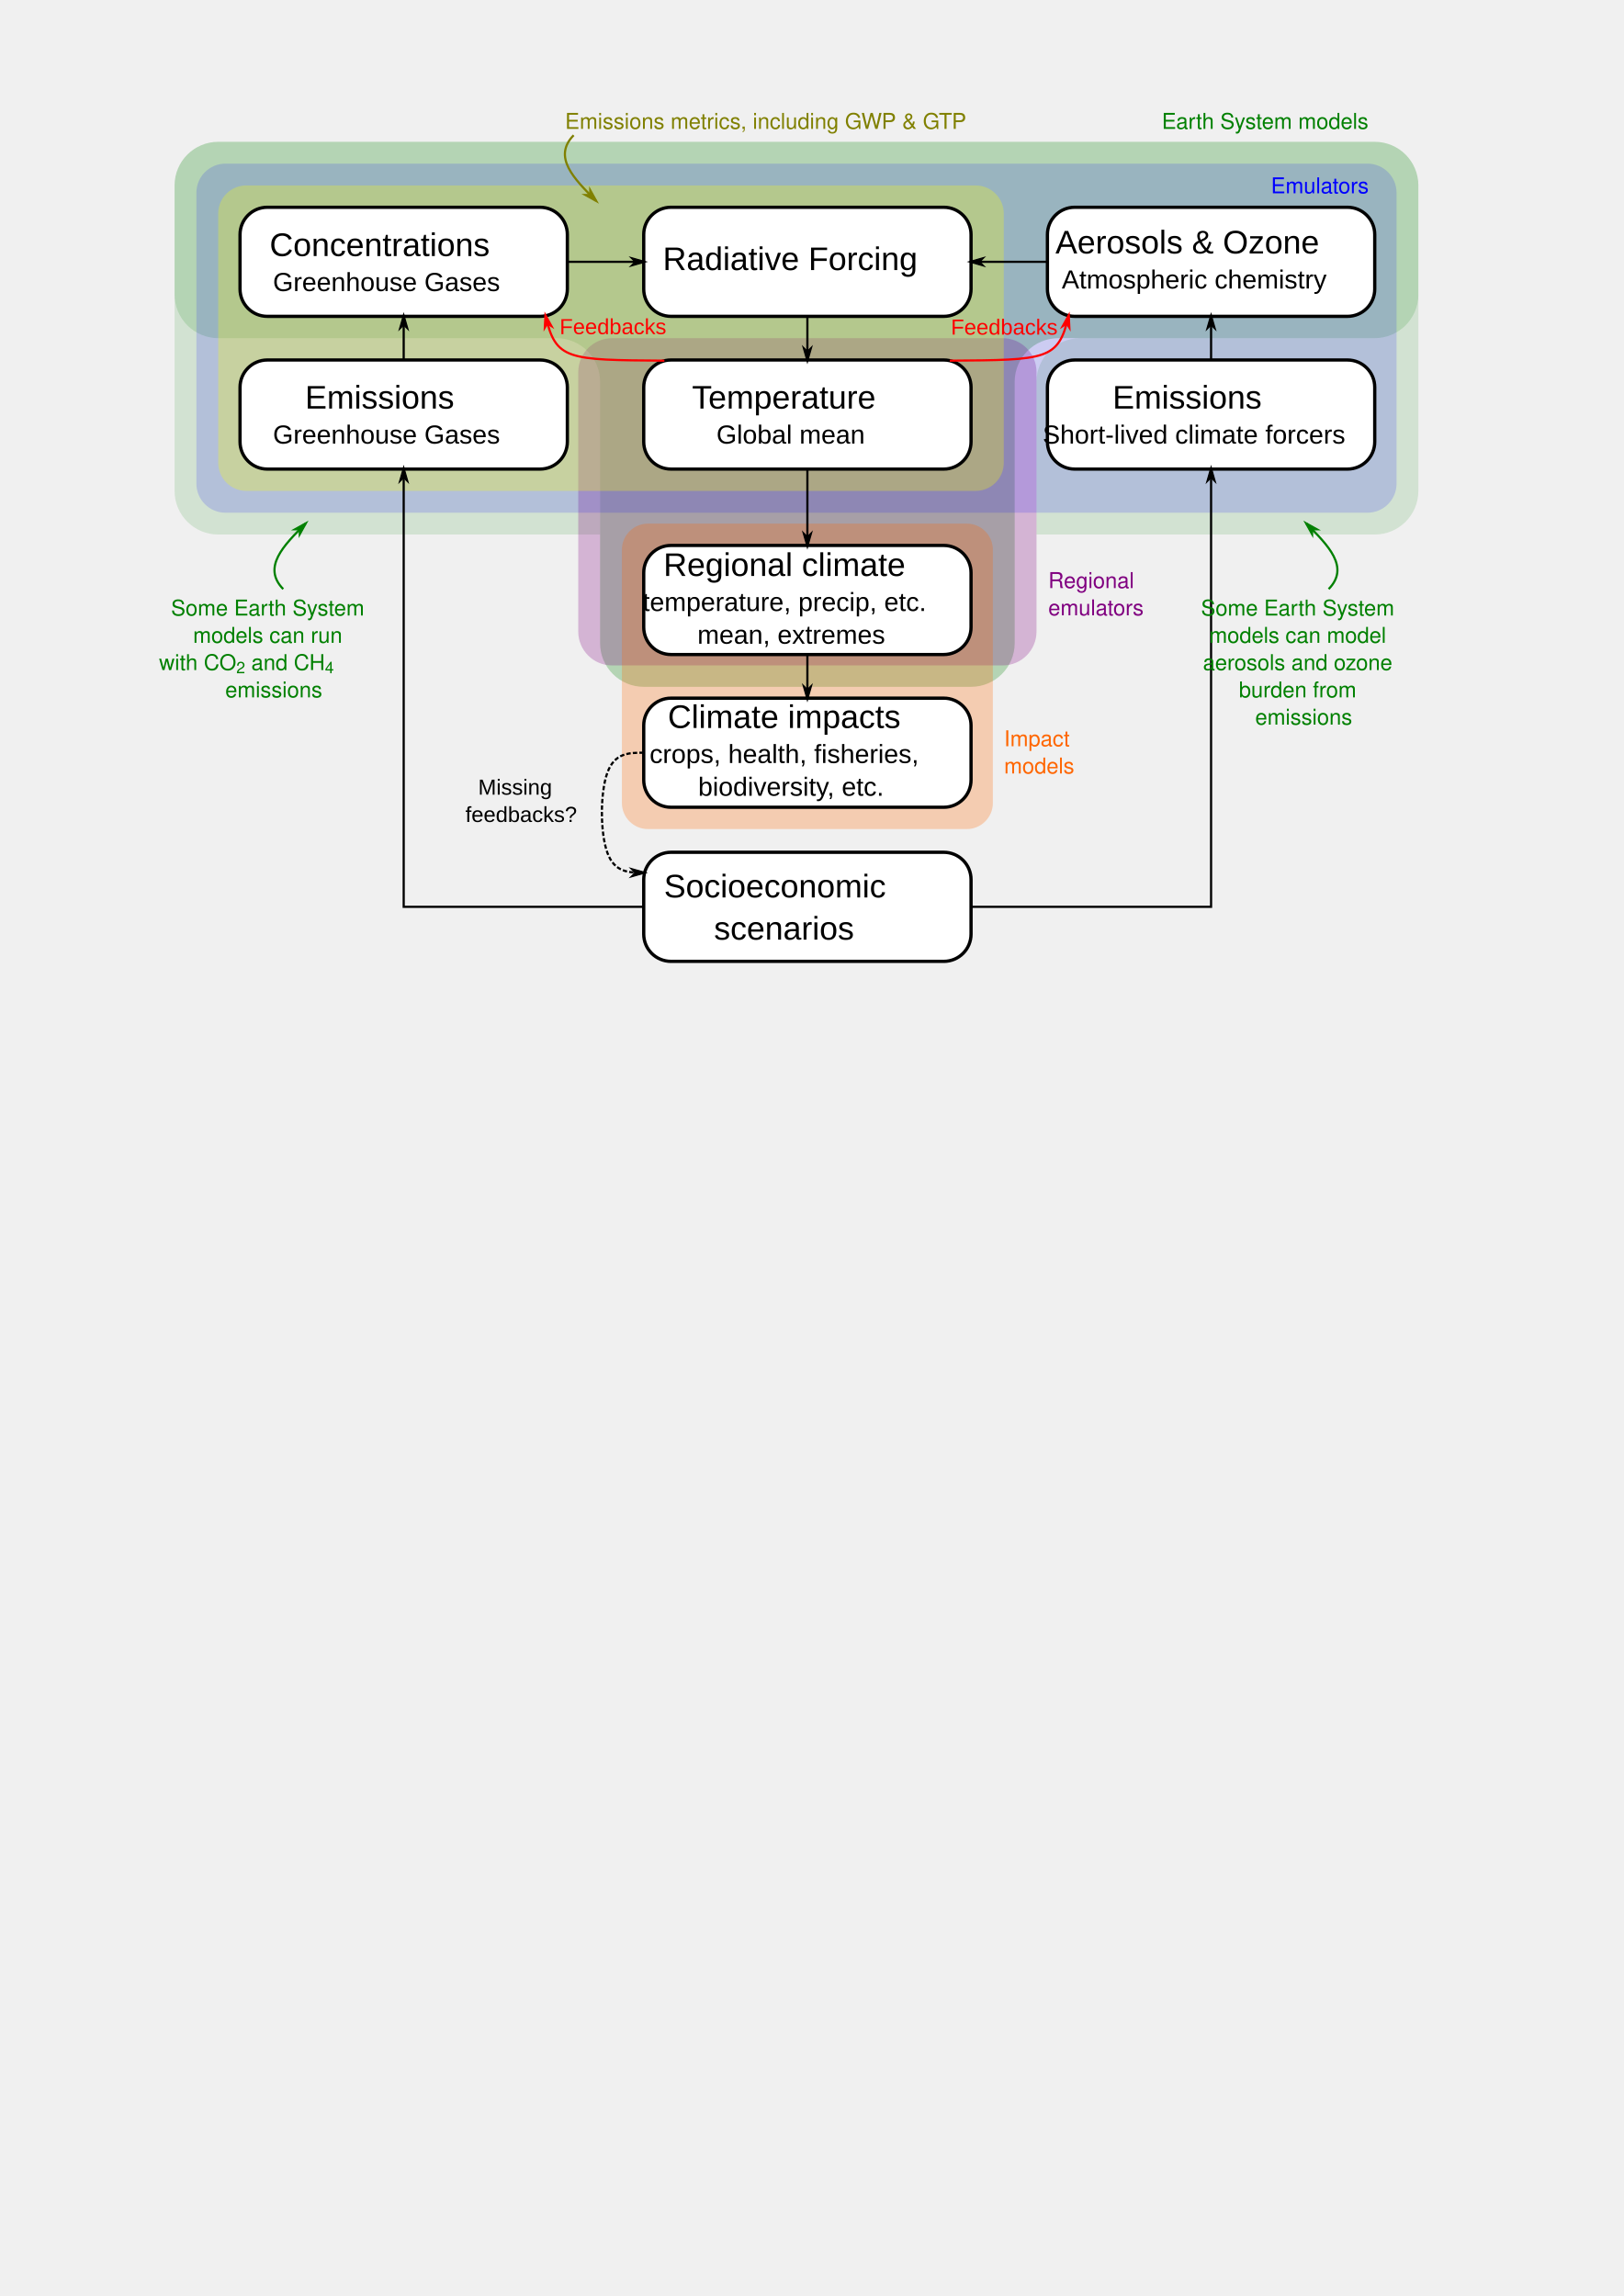
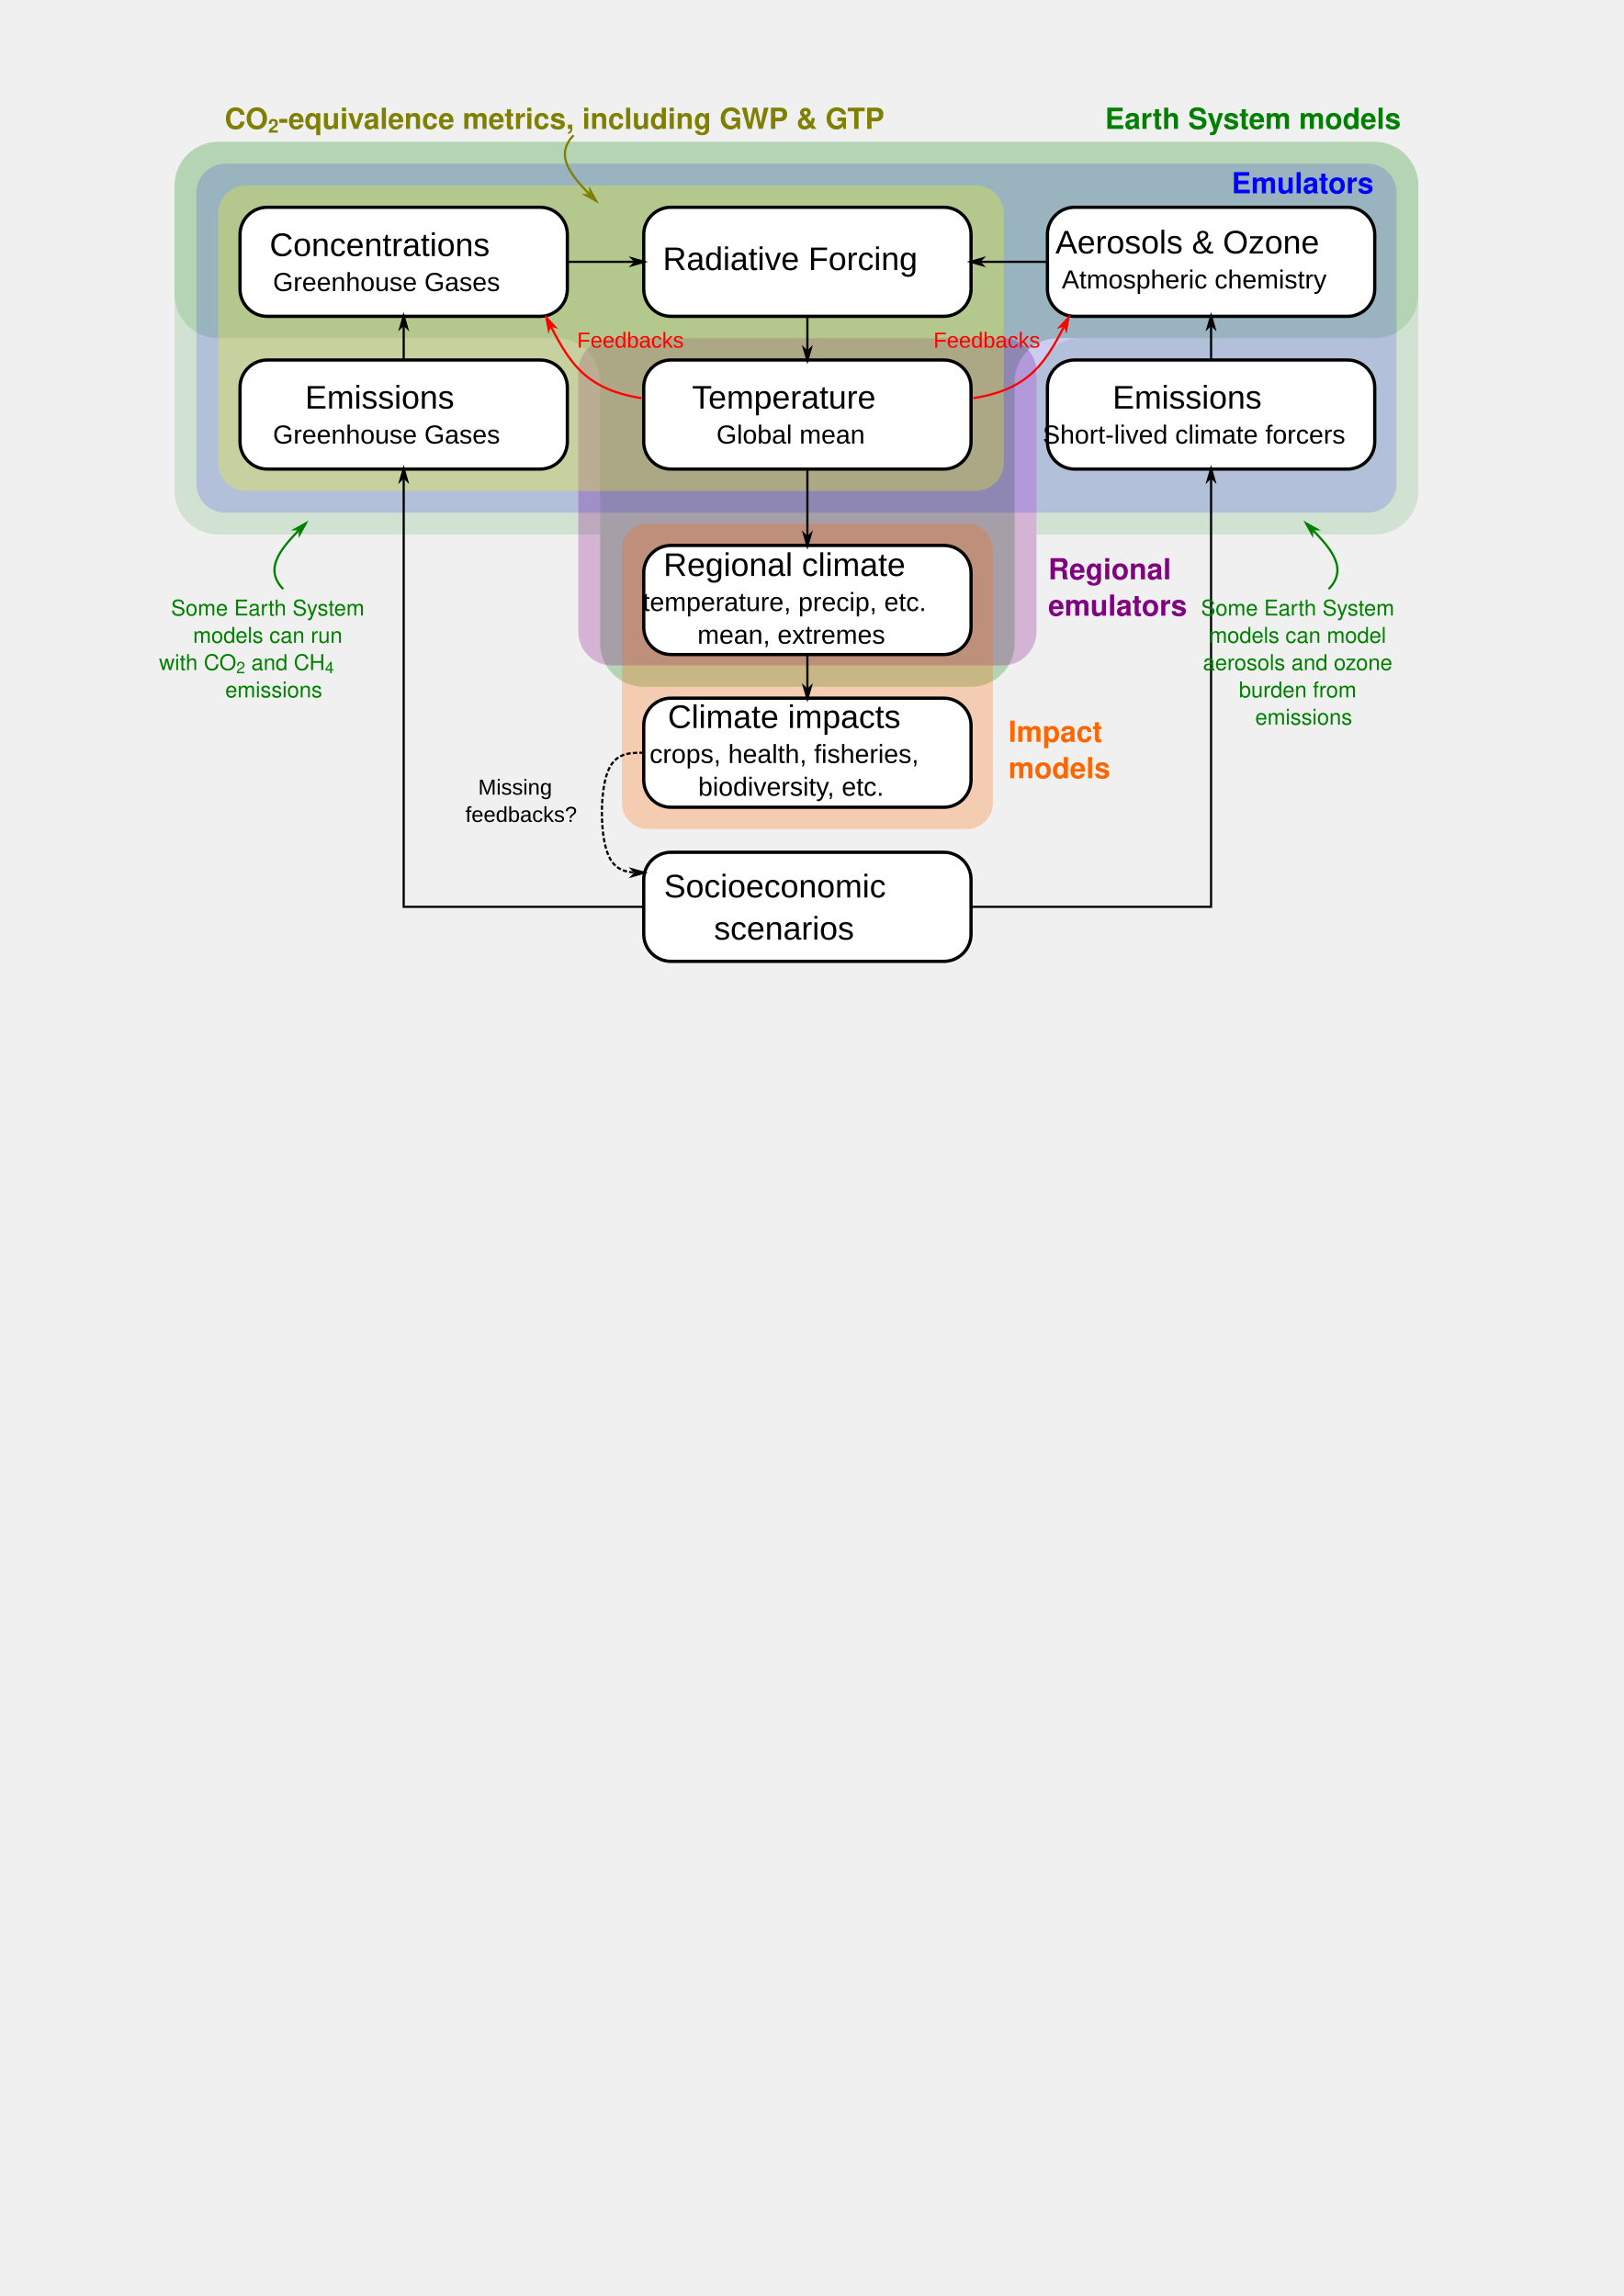
<svg xmlns="http://www.w3.org/2000/svg" width="744.094" height="1052.362" id="svg2" version="1.1">
  <defs id="defs4">
    <marker style="overflow:visible;" id="marker31080" refX="0.0" refY="0.0" orient="auto">
      <path transform="scale(0.8) rotate(180) translate(12.5,0)" style="fill-rule:evenodd;fill:context-stroke;stroke:context-stroke;stroke-width:1.0pt;" d="M 0.0,0.0 L 5.0,-5.0 L -12.5,0.0 L 5.0,5.0 L 0.0,0.0 z " id="path31078" />
    </marker>
    <marker style="overflow:visible;" id="Arrow1Lend" refX="0.0" refY="0.0" orient="auto">
      <path transform="scale(0.8) rotate(180) translate(12.5,0)" style="fill-rule:evenodd;fill:context-stroke;stroke:context-stroke;stroke-width:1.0pt;" d="M 0.0,0.0 L 5.0,-5.0 L -12.5,0.0 L 5.0,5.0 L 0.0,0.0 z " id="path30813" />
    </marker>
    <marker orient="auto" refY="0.0" refX="0.0" id="Arrow1Mend" style="overflow:visible;">
      <path id="path3886" d="M 0.0,0.0 L 5.0,-5.0 L -12.5,0.0 L 5.0,5.0 L 0.0,0.0 z " style="fill-rule:evenodd;stroke:#000000;stroke-width:1.0pt;marker-start:none;" transform="scale(0.4) rotate(180) translate(10,0)" />
    </marker>
    <marker orient="auto" refY="0.0" refX="0.0" id="Arrow1Send" style="overflow:visible;">
      <path id="path3892" d="M 0.0,0.0 L 5.0,-5.0 L -12.5,0.0 L 5.0,5.0 L 0.0,0.0 z " style="fill-rule:evenodd;stroke:#000000;stroke-width:1.0pt;marker-start:none;" transform="scale(0.2) rotate(180) translate(6,0)" />
    </marker>
    <marker orient="auto" refY="0" refX="0" id="Arrow1Mend-8" style="overflow:visible">
      <path id="path3886-6" d="M 0,0 5,-5 -12.5,0 5,5 0,0 z" style="fill-rule:evenodd;stroke:#000000;stroke-width:1pt;marker-start:none" transform="matrix(-0.4,0,0,-0.4,-4,0)" />
    </marker>
    <marker orient="auto" refY="0" refX="0" id="Arrow1Mend-4" style="overflow:visible">
      <path id="path3886-9" d="M 0,0 5,-5 -12.5,0 5,5 0,0 z" style="fill-rule:evenodd;stroke:#000000;stroke-width:1pt;marker-start:none" transform="matrix(-0.4,0,0,-0.4,-4,0)" />
    </marker>
    <marker orient="auto" refY="0" refX="0" id="Arrow1Mend-0" style="overflow:visible">
      <path id="path3886-4" d="M 0,0 5,-5 -12.5,0 5,5 0,0 z" style="fill-rule:evenodd;stroke:#000000;stroke-width:1pt;marker-start:none" transform="matrix(-0.4,0,0,-0.4,-4,0)" />
    </marker>
    <marker orient="auto" refY="0" refX="0" id="Arrow1Mend-2" style="overflow:visible">
      <path id="path3886-8" d="M 0,0 5,-5 -12.5,0 5,5 0,0 z" style="fill-rule:evenodd;stroke:#000000;stroke-width:1pt;marker-start:none" transform="matrix(-0.4,0,0,-0.4,-4,0)" />
    </marker>
    <marker orient="auto" refY="0" refX="0" id="Arrow1Mend-47" style="overflow:visible">
      <path id="path3886-7" d="M 0,0 5,-5 -12.5,0 5,5 0,0 z" style="fill-rule:evenodd;stroke:#000000;stroke-width:1pt;marker-start:none" transform="matrix(-0.4,0,0,-0.4,-4,0)" />
    </marker>
    <marker orient="auto" refY="0" refX="0" id="Arrow1Mend-9" style="overflow:visible">
      <path id="path3886-1" d="M 0,0 5,-5 -12.5,0 5,5 0,0 z" style="fill-rule:evenodd;stroke:#000000;stroke-width:1pt;marker-start:none" transform="matrix(-0.4,0,0,-0.4,-4,0)" />
    </marker>
    <marker orient="auto" refY="0" refX="0" id="Arrow1Mend-25" style="overflow:visible">
      <path id="path3886-86" d="M 0,0 5,-5 -12.5,0 5,5 0,0 z" style="fill-rule:evenodd;stroke:#000000;stroke-width:1pt;marker-start:none" transform="matrix(-0.4,0,0,-0.4,-4,0)" />
    </marker>
    <marker orient="auto" refY="0" refX="0" id="Arrow1Mend-3" style="overflow:visible">
      <path id="path3886-3" d="M 0,0 5,-5 -12.5,0 5,5 0,0 z" style="fill-rule:evenodd;stroke:#000000;stroke-width:1pt;marker-start:none" transform="matrix(-0.4,0,0,-0.4,-4,0)" />
    </marker>
    <marker orient="auto" refY="0" refX="0" id="Arrow1Mend-6" style="overflow:visible">
      <path id="path3886-2" d="M 0,0 5,-5 -12.5,0 5,5 0,0 z" style="fill-rule:evenodd;stroke:#000000;stroke-width:1pt;marker-start:none" transform="matrix(-0.4,0,0,-0.4,-4,0)" />
    </marker>
    <marker orient="auto" refY="0.0" refX="0.0" style="overflow:visible;" id="Arrow1Mend5739">
      <path id="path52276" d="M 0.0,0.0 L 5.0,-5.0 L -12.5,0.0 L 5.0,5.0 L 0.0,0.0 z " style="fill-rule:evenodd;stroke:#800000;stroke-width:1.0pt;marker-start:none;fill:#ffffff" transform="scale(0.4) rotate(180) translate(10,0)" />
    </marker>
    <marker orient="auto" refY="0.0" refX="0.0" style="overflow:visible;" id="Arrow1Mend6568">
      <path id="path52279" d="M 0.0,0.0 L 5.0,-5.0 L -12.5,0.0 L 5.0,5.0 L 0.0,0.0 z " style="fill-rule:evenodd;stroke:#800000;stroke-width:1.0pt;marker-start:none;fill:#ffffff" transform="scale(0.4) rotate(180) translate(10,0)" />
    </marker>
    <marker orient="auto" refY="0.0" refX="0.0" style="overflow:visible;" id="Arrow1Mend65689914">
      <path id="path52715" d="M 0.0,0.0 L 5.0,-5.0 L -12.5,0.0 L 5.0,5.0 L 0.0,0.0 z " style="fill-rule:evenodd;stroke:#ff0000;stroke-width:1.0pt;marker-start:none;fill:#ffffff" transform="scale(0.4) rotate(180) translate(10,0)" />
    </marker>
    <marker orient="auto" refY="0.0" refX="0.0" style="overflow:visible;" id="Arrow1Mend57392504">
      <path id="path52718" d="M 0.0,0.0 L 5.0,-5.0 L -12.5,0.0 L 5.0,5.0 L 0.0,0.0 z " style="fill-rule:evenodd;stroke:#ff0000;stroke-width:1.0pt;marker-start:none;fill:#ffffff" transform="scale(0.4) rotate(180) translate(10,0)" />
    </marker>
    <marker orient="auto" refY="0.0" refX="0.0" style="overflow:visible;" id="Arrow1Mend656899147499">
      <path id="path66542" d="M 0.0,0.0 L 5.0,-5.0 L -12.5,0.0 L 5.0,5.0 L 0.0,0.0 z " style="fill-rule:evenodd;stroke:#ff0000;stroke-width:1.0pt;marker-start:none;fill:#ff0000" transform="scale(0.4) rotate(180) translate(10,0)" />
    </marker>
    <marker orient="auto" refY="0.0" refX="0.0" style="overflow:visible;" id="Arrow1Mend573925048667">
      <path id="path66852" d="M 0.0,0.0 L 5.0,-5.0 L -12.5,0.0 L 5.0,5.0 L 0.0,0.0 z " style="fill-rule:evenodd;stroke:#ff0000;stroke-width:1.0pt;marker-start:none;fill:#ff0000" transform="scale(0.4) rotate(180) translate(10,0)" />
    </marker>
    <marker orient="auto" refY="0.0" refX="0.0" style="overflow:visible;" id="Arrow1Mend6473">
      <path id="path19866" d="M 0.0,0.0 L 5.0,-5.0 L -12.5,0.0 L 5.0,5.0 L 0.0,0.0 z " style="fill-rule:evenodd;stroke:#ff0000;stroke-width:1.0pt;marker-start:none;fill:#008000" transform="scale(0.4) rotate(180) translate(10,0)" />
    </marker>
    <marker orient="auto" refY="0.0" refX="0.0" style="overflow:visible;" id="Arrow1Mend64739855">
      <path id="path20338" d="M 0.0,0.0 L 5.0,-5.0 L -12.5,0.0 L 5.0,5.0 L 0.0,0.0 z " style="fill-rule:evenodd;stroke:#008000;stroke-width:1.0pt;marker-start:none;fill:#008000" transform="scale(0.4) rotate(180) translate(10,0)" />
    </marker>
    <marker orient="auto" refY="0" refX="0" style="overflow:visible" id="Arrow1Mend656899147499-7">
      <path id="path66542-4" d="M 0,0 5,-5 -12.5,0 5,5 Z" style="fill:#ff0000;fill-rule:evenodd;stroke:#ff0000;stroke-width:1pt;marker-start:none" transform="matrix(-0.4,0,0,-0.4,-4,0)" />
    </marker>
    <marker orient="auto" refY="0" refX="0" style="overflow:visible" id="Arrow1Mend656899147499-7-7">
      <path id="path66542-4-2" d="M 0,0 5,-5 -12.5,0 5,5 Z" style="fill:#ff0000;fill-rule:evenodd;stroke:#ff0000;stroke-width:1pt;marker-start:none" transform="matrix(-0.4,0,0,-0.4,-4,0)" />
    </marker>
    <marker orient="auto" refY="0" refX="0" style="overflow:visible" id="Arrow1Mend656899147499-7-1">
      <path id="path66542-4-6" d="M 0,0 5,-5 -12.5,0 5,5 Z" style="fill:#ff0000;fill-rule:evenodd;stroke:#ff0000;stroke-width:1pt;marker-start:none" transform="matrix(-0.4,0,0,-0.4,-4,0)" />
    </marker>
    <marker orient="auto" refY="0" refX="0" style="overflow:visible" id="Arrow1Mend656899147499-8">
      <path id="path66542-3" d="M 0,0 5,-5 -12.5,0 5,5 Z" style="fill:#ff0000;fill-rule:evenodd;stroke:#ff0000;stroke-width:1pt;marker-start:none" transform="matrix(-0.4,0,0,-0.4,-4,0)" />
    </marker>
    <marker orient="auto" refY="0" refX="0" style="overflow:visible" id="Arrow1Mend64739855-1">
      <path id="path20338-7" d="M 0,0 5,-5 -12.5,0 5,5 Z" style="fill:#008000;fill-rule:evenodd;stroke:#008000;stroke-width:1pt;marker-start:none" transform="matrix(-0.4,0,0,-0.4,-4,0)" />
    </marker>
    <marker orient="auto" refY="0" refX="0" style="overflow:visible" id="Arrow1Mend64739855-8">
      <path id="path20338-4" d="M 0,0 5,-5 -12.5,0 5,5 Z" style="fill:#008000;fill-rule:evenodd;stroke:#008000;stroke-width:1pt;marker-start:none" transform="matrix(-0.4,0,0,-0.4,-4,0)" />
+     </marker>
+     <marker orient="auto" refY="0" refX="0" style="overflow:visible" id="Arrow1Mend64739855-1-3">
+       <path id="path20338-7-5" d="M 0,0 5,-5 -12.5,0 5,5 Z" style="fill:#008000;fill-rule:evenodd;stroke:#008000;stroke-width:1pt;marker-start:none" transform="matrix(-0.4,0,0,-0.4,-4,0)" />
+     </marker>
+     <marker orient="auto" refY="0" refX="0" style="overflow:visible" id="Arrow1Mend656899147499-86">
+       <path id="path66542-0" d="M 0,0 5,-5 -12.5,0 5,5 Z" style="fill:#ff0000;fill-rule:evenodd;stroke:#ff0000;stroke-width:1pt;marker-start:none" transform="matrix(-0.4,0,0,-0.4,-4,0)" />
    </marker>
  </defs>
  <g id="layer1">
    <path style="opacity:0.125;fill:#008000;fill-opacity:1;stroke:none;stroke-width:1.024px;stroke-linecap:butt;stroke-linejoin:miter;stroke-opacity:1" d="m 475,245 v -70 a 20,20 135 0 1 20,-20 h 135 a 20,20 135 0 0 20,-20 v 90 a 20,20 135 0 1 -20,20 z" id="path3345-6" />
    <path style="opacity:0.125;fill:#008000;fill-opacity:1;stroke:none;stroke-width:1.024px;stroke-linecap:butt;stroke-linejoin:miter;stroke-opacity:1" d="m 275,245 v -70 a 20,20 45 0 0 -20,-20 H 100 A 20,20 45 0 1 80,135 v 90 A 20,20 45 0 0 100,245 Z" id="path3345" />
    <path style="opacity:0.25;fill:#008000;stroke:none;stroke-width:1.032px;stroke-linecap:butt;stroke-linejoin:miter;stroke-opacity:1" d="m 100,65 h 530 a 20,20 45 0 1 20,20 V 135 a 20,20 135 0 1 -20,20 H 485 a 20,20 135 0 0 -20,20 v 119.797 a 20,20 135 0 1 -20,20 H 295 a 20,20 45 0 1 -20,-20 V 175 A 20,20 45 0 0 255,155 H 100 A 20,20 45 0 1 80,135 V 85 a 20,20 135 0 1 20,-20 z" id="path4806" />
    <rect style="opacity:0.25;fill:#800080;stroke:none;stroke-width:1.034;stroke-dasharray:1.034, 2.068" id="rect49499" width="210" height="150" x="265" y="155" ry="15.517" />
    <rect style="opacity:0.263;fill:#ff6600;stroke:none;stroke-width:1.5;stroke-miterlimit:4;stroke-dasharray:none" id="rect4771" width="170" height="140" x="285" y="240" ry="11.957" />
    <rect style="opacity:0.152;fill:#0000ff;stroke:none;stroke-width:1.549;stroke-miterlimit:4;stroke-dasharray:none" id="rect4761" width="550" height="160" x="90" y="75" ry="13.333" />
    <rect style="opacity:0.263;fill:#ffff00;stroke:none;stroke-width:1.557;stroke-miterlimit:4;stroke-dasharray:none" id="rect4767" width="360" height="140" x="100" y="85" ry="12.876" />
    <rect style="fill:#ffffff;stroke:#000000;stroke-width:1.5;stroke-miterlimit:4;stroke-dasharray:none" id="rect2816" width="150" height="50" x="110" y="165" ry="12.5" />
    <rect style="fill:#ffffff;stroke:#000000;stroke-width:1.5;stroke-miterlimit:4;stroke-dasharray:none" id="rect2816-9" width="150" height="50" x="295" y="390.638" ry="12.5" />
    <text xml:space="preserve" style="font-style:normal;font-weight:normal;line-height:0%;font-family:sans-serif;text-align:center;letter-spacing:0px;word-spacing:0px;text-anchor:middle;fill:#000000;fill-opacity:1;stroke:none" x="184.912" y="187.272" id="text2820">
      <tspan id="tspan2822" x="184.912" y="187.272" style="font-size:15px;line-height:1.25;font-family:Arial;-inkscape-font-specification:Arial">Emissions</tspan>
      <tspan x="184.912" y="203.319" id="tspan2824" style="font-size:12px;line-height:1.25;font-family:Arial;-inkscape-font-specification:Arial">Greenhouse Gases</tspan>
    </text>
    <rect style="fill:#ffffff;stroke:#000000;stroke-width:1.5;stroke-miterlimit:4;stroke-dasharray:none" id="rect2816-4" width="150" height="50" x="480" y="165" ry="12.5" />
    <text xml:space="preserve" style="font-style:normal;font-weight:normal;line-height:0%;font-family:sans-serif;text-align:center;letter-spacing:0px;word-spacing:0px;text-anchor:middle;fill:#000000;fill-opacity:1;stroke:none" x="554.962" y="187.272" id="text2820-3">
      <tspan id="tspan2822-3" x="554.962" y="187.272" style="font-size:15px;line-height:1.25;font-family:Arial;-inkscape-font-specification:Arial">Emissions</tspan>
      <tspan x="554.962" y="203.319" id="tspan2824-1" style="font-size:12px;line-height:1.25;font-family:Arial;-inkscape-font-specification:Arial">Short-lived climate forcers</tspan>
    </text>
    <rect style="fill:#ffffff;stroke:#000000;stroke-width:1.5;stroke-miterlimit:4;stroke-dasharray:none" id="rect2816-3" width="150" height="50" x="110" y="95" ry="12.5" />
    <text xml:space="preserve" style="font-style:normal;font-weight:normal;line-height:0%;font-family:sans-serif;text-align:center;letter-spacing:0px;word-spacing:0px;text-anchor:middle;fill:#000000;fill-opacity:1;stroke:none" x="184.912" y="117.363" id="text2820-9">
      <tspan id="tspan2822-1" x="184.912" y="117.363" style="font-size:15px;line-height:1.25;font-family:Arial;-inkscape-font-specification:Arial">Concentrations</tspan>
      <tspan x="184.912" y="133.411" id="tspan2824-0" style="font-size:12px;line-height:1.25;font-family:Arial;-inkscape-font-specification:Arial">Greenhouse Gases</tspan>
    </text>
    <rect style="fill:#ffffff;stroke:#000000;stroke-width:1.5;stroke-miterlimit:4;stroke-dasharray:none" id="rect2816-3-4" width="150" height="50" x="295" y="95" ry="12.5" />
    <text xml:space="preserve" style="font-style:normal;font-weight:normal;line-height:0%;font-family:sans-serif;text-align:center;letter-spacing:0px;word-spacing:0px;text-anchor:middle;fill:#000000;fill-opacity:1;stroke:none" x="369.916" y="123.79" id="text2820-9-9">
      <tspan x="369.916" y="123.79" id="tspan2824-0-7" style="font-size:15px;line-height:1.25;font-family:Arial;-inkscape-font-specification:Arial">Radiative Forcing</tspan>
    </text>
    <rect style="fill:#ffffff;stroke:#000000;stroke-width:1.5;stroke-miterlimit:4;stroke-dasharray:none" id="rect2816-3-4-9" width="150" height="50" x="295" y="165" ry="12.5" />
    <text xml:space="preserve" style="font-style:normal;font-weight:normal;line-height:0%;font-family:sans-serif;text-align:center;letter-spacing:0px;word-spacing:0px;text-anchor:middle;fill:#000000;fill-opacity:1;stroke:none" x="370.139" y="187.272" id="text2820-9-4">
      <tspan id="tspan2822-1-1" x="370.139" y="187.272" style="font-size:15px;line-height:1.25;font-family:Arial;-inkscape-font-specification:Arial">Temperature</tspan>
      <tspan x="370.139" y="203.319" id="tspan2824-0-5" style="font-size:12px;line-height:1.25;font-family:Arial;-inkscape-font-specification:Arial">Global mean</tspan>
    </text>
    <rect style="fill:#ffffff;stroke:#000000;stroke-width:1.5;stroke-miterlimit:4;stroke-dasharray:none" id="rect2816-3-4-9-4" width="150" height="50" x="295" y="250" ry="12.5" />
    <text xml:space="preserve" style="font-style:normal;font-weight:normal;line-height:0%;font-family:sans-serif;text-align:center;letter-spacing:0px;word-spacing:0px;text-anchor:middle;fill:#000000;fill-opacity:1;stroke:none" x="370.413" y="263.995" id="text2820-9-4-0">
      <tspan id="tspan2822-1-1-9" x="370.413" y="263.995" style="font-size:15px;line-height:1.25;font-family:Arial;-inkscape-font-specification:Arial">Regional climate</tspan>
      <tspan x="370.413" y="280.043" id="tspan2824-0-5-3" style="font-size:12px;line-height:1.25;font-family:Arial;-inkscape-font-specification:Arial">temperature, precip, etc.</tspan>
      <tspan x="370.413" y="295.043" style="font-size:12px;line-height:1.25;font-family:Arial;-inkscape-font-specification:Arial" id="tspan3024">mean, extremes</tspan>
    </text>
    <rect style="fill:#ffffff;stroke:#000000;stroke-width:1.5;stroke-miterlimit:4;stroke-dasharray:none" id="rect2816-3-4-9-4-7" width="150" height="50" x="295" y="320" ry="12.5" />
    <text xml:space="preserve" style="font-style:normal;font-weight:normal;line-height:0%;font-family:sans-serif;text-align:center;letter-spacing:0px;word-spacing:0px;text-anchor:middle;fill:#000000;fill-opacity:1;stroke:none" x="370.296" y="333.674" id="text2820-9-4-0-7">
      <tspan id="tspan2822-1-1-9-4" x="370.296" y="333.674" style="font-size:15px;line-height:1.25;font-family:Arial;-inkscape-font-specification:Arial">Climate impacts</tspan>
      <tspan x="370.296" y="349.721" style="font-size:12px;line-height:1.25;font-family:Arial;-inkscape-font-specification:Arial" id="tspan3024-0">crops, health, fisheries,</tspan>
      <tspan x="370.296" y="364.721" style="font-size:12px;line-height:1.25;font-family:Arial;-inkscape-font-specification:Arial" id="tspan3062">biodiversity, etc.</tspan>
    </text>
    <rect style="fill:#ffffff;stroke:#000000;stroke-width:1.5;stroke-miterlimit:4;stroke-dasharray:none" id="rect2816-4-9" width="150" height="50" x="480" y="95" ry="12.5" />
    <text xml:space="preserve" style="font-style:normal;font-weight:normal;line-height:0%;font-family:sans-serif;text-align:center;letter-spacing:0px;word-spacing:0px;text-anchor:middle;fill:#000000;fill-opacity:1;stroke:none" x="555.062" y="116.177" id="text2820-3-8">
      <tspan id="tspan2822-3-0" x="555.062" y="116.177" style="font-size:15px;line-height:1.25;font-family:Arial;-inkscape-font-specification:Arial">Aerosols &amp; Ozone</tspan>
      <tspan x="555.062" y="132.225" id="tspan2824-1-3" style="font-size:12px;line-height:1.25;font-family:Arial;-inkscape-font-specification:Arial">Atmospheric chemistry</tspan>
    </text>
    <text xml:space="preserve" style="font-size:15px;line-height:1.25;font-family:Helvetica;-inkscape-font-specification:Helvetica;text-align:center;text-anchor:middle" x="369.729" y="411.338" id="text7739">
      <tspan x="369.729" y="411.338" id="tspan7741" style="font-style:normal;font-variant:normal;font-weight:normal;font-stretch:normal;font-size:15px;font-family:Arial;-inkscape-font-specification:Arial;text-align:center;text-anchor:middle">Socioeconomic</tspan>
      <tspan x="369.729" y="430.681" style="font-style:normal;font-variant:normal;font-weight:normal;font-stretch:normal;font-size:15px;font-family:Arial;-inkscape-font-specification:Arial;text-align:center;text-anchor:middle" id="tspan26359">scenarios</tspan>
    </text>
    <path style="fill:none;fill-rule:evenodd;stroke:#000000;stroke-width:1px;stroke-linecap:butt;stroke-linejoin:miter;stroke-opacity:1;marker-end:url(#Arrow1Mend);paint-order:normal" d="M 185,165 V 145" id="path28561" />
    <path style="fill:none;fill-rule:evenodd;stroke:#000000;stroke-width:1px;stroke-linecap:butt;stroke-linejoin:miter;stroke-opacity:1;marker-end:url(#Arrow1Mend)" d="m 260,120 h 35" id="path28563" />
    <path style="fill:none;fill-rule:evenodd;stroke:#000000;stroke-width:1px;stroke-linecap:butt;stroke-linejoin:miter;stroke-opacity:1;marker-end:url(#Arrow1Mend)" d="m 370,145 v 20" id="path28565" />
    <path style="fill:none;fill-rule:evenodd;stroke:#000000;stroke-width:1px;stroke-linecap:butt;stroke-linejoin:miter;stroke-opacity:1;marker-end:url(#Arrow1Mend)" d="M 555,165 V 145" id="path28569" />
    <path style="fill:none;fill-rule:evenodd;stroke:#000000;stroke-width:1px;stroke-linecap:butt;stroke-linejoin:miter;stroke-opacity:1;marker-end:url(#Arrow1Mend)" d="M 480,120 H 445" id="path28571" />
-     <path style="fill:none;fill-rule:evenodd;stroke:#ff0000;stroke-width:1px;stroke-linecap:butt;stroke-linejoin:miter;stroke-opacity:1;marker-end:url(#Arrow1Mend656899147499)" d="M 435.266,165.305 C 480,165 485,165 489.734,144.695" id="path28573" />
+     <path style="fill:none;fill-rule:evenodd;stroke:#ff0000;stroke-width:1px;stroke-linecap:butt;stroke-linejoin:miter;stroke-opacity:1;marker-end:url(#Arrow1Mend656899147499)" d="m 446.077,182.49 c 26.711,-4.155 33.75,-17.347 43.517,-36.73" id="path28573" />
    <path style="fill:none;fill-rule:evenodd;stroke:#000000;stroke-width:1px;stroke-linecap:butt;stroke-linejoin:miter;stroke-opacity:1;marker-end:url(#Arrow1Mend)" d="m 370,215 v 35" id="path28837" />
    <path style="fill:none;fill-rule:evenodd;stroke:#000000;stroke-width:1px;stroke-linecap:butt;stroke-linejoin:miter;stroke-opacity:1;marker-end:url(#Arrow1Mend)" d="m 370,300 v 20" id="path28839" />
    <path style="fill:none;fill-rule:evenodd;stroke:#000000;stroke-width:1px;stroke-linecap:butt;stroke-linejoin:miter;stroke-opacity:1;marker-end:url(#Arrow1Mend)" d="M 445,415.638 H 555 V 215" id="path28845" />
    <path style="fill:none;fill-rule:evenodd;stroke:#000000;stroke-width:1;stroke-linecap:butt;stroke-linejoin:miter;stroke-miterlimit:4;stroke-dasharray:none;stroke-opacity:1;marker-end:url(#Arrow1Mend)" d="M 295,415.638 H 185 V 215" id="path30303" />
-     <text xml:space="preserve" style="font-size:10px;line-height:1.25;font-family:Helvetica;-inkscape-font-specification:Helvetica" x="532.41" y="59.059" id="text33158">
-       <tspan id="tspan33156" x="532.41" y="59.059" style="font-size:10px;fill:#008000">Earth System models</tspan>
-     </text>
-     <text xml:space="preserve" style="font-size:10px;line-height:1.25;font-family:Helvetica;-inkscape-font-specification:Helvetica;fill:#0000ff" x="582.43" y="88.598" id="text38688">
-       <tspan id="tspan38686" x="582.43" y="88.598" style="font-size:10px">Emulators</tspan>
-     </text>
-     <text xml:space="preserve" style="font-size:10px;line-height:1.25;font-family:Helvetica;-inkscape-font-specification:Helvetica;fill:#808000" x="258.937" y="59.059" id="text41272">
-       <tspan id="tspan41270" x="258.937" y="59.059" style="font-size:10px">Emissions metrics, including GWP &amp; GTP</tspan>
-     </text>
-     <text xml:space="preserve" style="font-size:10px;line-height:1.25;font-family:Helvetica;-inkscape-font-specification:Helvetica;fill:#800080" x="480.382" y="269.534" id="text44516">
-       <tspan id="tspan44514" x="480.382" y="269.534" style="font-size:10px">Regional</tspan>
-       <tspan x="480.382" y="282.034" id="tspan47770" style="font-size:10px">emulators</tspan>
-     </text>
-     <text xml:space="preserve" style="font-size:10px;line-height:1.25;font-family:Helvetica;-inkscape-font-specification:Helvetica;fill:#ff6600" x="460.131" y="342.019" id="text49730">
-       <tspan id="tspan49728" x="460.131" y="342.019" dy="0" style="font-size:10px">Impact</tspan>
-       <tspan x="460.131" y="354.519" id="tspan51526" style="font-size:10px">models</tspan>
+     <text xml:space="preserve" style="font-size:13.333px;line-height:1.25;font-family:Helvetica;-inkscape-font-specification:Helvetica" x="506.41" y="59.059" id="text33158">
+       <tspan id="tspan33156" x="506.41" y="59.059" style="font-style:normal;font-variant:normal;font-weight:bold;font-stretch:normal;font-size:13.333px;font-family:Helvetica;-inkscape-font-specification:'Helvetica Bold';fill:#008000">Earth System models</tspan>
+     </text>
+     <text xml:space="preserve" style="font-size:13.333px;line-height:1.25;font-family:Helvetica;-inkscape-font-specification:Helvetica;fill:#0000ff" x="564.43" y="88.598" id="text38688">
+       <tspan id="tspan38686" x="564.43" y="88.598" style="font-style:normal;font-variant:normal;font-weight:bold;font-stretch:normal;font-size:13.333px;font-family:Helvetica;-inkscape-font-specification:'Helvetica Bold'">Emulators</tspan>
+     </text>
+     <text xml:space="preserve" style="font-size:13.333px;line-height:1.25;font-family:Helvetica;-inkscape-font-specification:Helvetica;fill:#808000" x="102.937" y="59.059" id="text41272">
+       <tspan id="tspan41270" x="102.937" y="59.059" style="font-style:normal;font-variant:normal;font-weight:bold;font-stretch:normal;font-size:13.333px;font-family:Helvetica;-inkscape-font-specification:'Helvetica Bold'">CO<tspan style="font-style:normal;font-variant:normal;font-weight:bold;font-stretch:normal;font-size:65%;font-family:Helvetica;-inkscape-font-specification:'Helvetica Bold';baseline-shift:sub" id="tspan1623">2</tspan>-equivalence metrics, including GWP &amp; GTP</tspan>
+     </text>
+     <text xml:space="preserve" style="font-size:13.333px;line-height:1.25;font-family:Helvetica;-inkscape-font-specification:Helvetica;fill:#800080" x="480.382" y="265.534" id="text44516">
+       <tspan id="tspan44514" x="480.382" y="265.534" style="font-style:normal;font-variant:normal;font-weight:bold;font-stretch:normal;font-size:13.333px;font-family:Helvetica;-inkscape-font-specification:'Helvetica Bold'">Regional</tspan>
+       <tspan x="480.382" y="282.2" id="tspan47770" style="font-style:normal;font-variant:normal;font-weight:bold;font-stretch:normal;font-size:13.333px;font-family:Helvetica;-inkscape-font-specification:'Helvetica Bold'">emulators</tspan>
+     </text>
+     <text xml:space="preserve" style="font-size:13.333px;line-height:1.25;font-family:Helvetica;-inkscape-font-specification:Helvetica;fill:#ff6600" x="462.131" y="340.019" id="text49730">
+       <tspan id="tspan49728" x="462.131" y="340.019" dy="0" style="font-style:normal;font-variant:normal;font-weight:bold;font-stretch:normal;font-size:13.333px;font-family:Helvetica;-inkscape-font-specification:'Helvetica Bold'">Impact</tspan>
+       <tspan x="462.131" y="356.685" id="tspan51526" style="font-style:normal;font-variant:normal;font-weight:bold;font-stretch:normal;font-size:13.333px;font-family:Helvetica;-inkscape-font-specification:'Helvetica Bold'">models</tspan>
    </text>
    <text xml:space="preserve" style="font-size:10px;line-height:1.25;font-family:Helvetica;-inkscape-font-specification:Helvetica;text-align:center;text-anchor:middle;fill:#008000" x="132.405" y="282.129" id="text12475">
      <tspan id="tspan12473" x="132.405" y="282.129" style="font-size:10px">Some Earth System</tspan>
      <tspan x="132.405" y="294.629" id="tspan13357" style="font-size:10px">models can run</tspan>
      <tspan x="132.405" y="307.129" id="tspan13359" style="font-size:10px">with CO<tspan style="font-size:7.333px;baseline-shift:sub;fill:#008000" id="tspan15643">2</tspan> and CH<tspan style="font-size:7.333px;baseline-shift:sub;fill:#008000" id="tspan17003">4</tspan>
      </tspan>
      <tspan x="132.405" y="319.629" id="tspan13361" style="font-size:10px">emissions</tspan>
    </text>
    <path style="fill:none;stroke:#008000;stroke-width:1px;stroke-linecap:butt;stroke-linejoin:miter;stroke-opacity:1;marker-end:url(#Arrow1Mend64739855)" d="M 129.792,269.999 C 120,260 130,250 140,240" id="path18456" />
-     <path style="fill:none;fill-rule:evenodd;stroke:#ff0000;stroke-width:1px;stroke-linecap:butt;stroke-linejoin:miter;stroke-opacity:1;marker-end:url(#Arrow1Mend656899147499-8)" d="M 304.467,165.304 C 259.734,165 254.734,165 250,144.695" id="path28573-7" />
    <text xml:space="preserve" style="font-size:10px;line-height:1.25;font-family:Helvetica;-inkscape-font-specification:Helvetica;text-align:center;text-anchor:middle;fill:#008000" x="604.404" y="282.129" id="text12475-1">
      <tspan id="tspan12473-8" x="604.404" y="282.129" style="font-size:10px">Some Earth System</tspan>
      <tspan x="604.404" y="294.629" id="tspan13361-2" style="font-size:10px">models can model</tspan>
      <tspan x="604.404" y="307.129" style="font-size:10px" id="tspan6074">aerosols and ozone</tspan>
      <tspan x="604.404" y="319.629" style="font-size:10px" id="tspan6076">burden from</tspan>
      <tspan x="604.404" y="332.129" style="font-size:10px" id="tspan6078">emissions</tspan>
    </text>
    <path style="fill:none;stroke:#008000;stroke-width:1px;stroke-linecap:butt;stroke-linejoin:miter;stroke-opacity:1;marker-end:url(#Arrow1Mend64739855-1)" d="M 608.885,269.999 C 618.677,260 608.677,250 598.677,240" id="path18456-6" />
-     <text xml:space="preserve" style="font-style:normal;font-variant:normal;font-weight:normal;font-stretch:normal;font-size:10px;line-height:125%;font-family:Arial;-inkscape-font-specification:'Arial, Normal';text-align:start;letter-spacing:0px;word-spacing:0px;writing-mode:lr-tb;text-anchor:start;fill:#ff0000;fill-opacity:1;stroke:none;stroke-width:1px;stroke-linecap:butt;stroke-linejoin:miter;stroke-opacity:1" x="256.446" y="153.156" id="text6082">
-       <tspan id="tspan6080" x="256.446" y="153.156">Feedbacks</tspan>
-     </text>
-     <text xml:space="preserve" style="font-style:normal;font-variant:normal;font-weight:normal;font-stretch:normal;font-size:10px;line-height:125%;font-family:Arial;-inkscape-font-specification:'Arial, Normal';text-align:start;letter-spacing:0px;word-spacing:0px;writing-mode:lr-tb;text-anchor:start;fill:#ff0000;fill-opacity:1;stroke:none;stroke-width:1px;stroke-linecap:butt;stroke-linejoin:miter;stroke-opacity:1" x="435.764" y="153.363" id="text6082-4">
-       <tspan id="tspan6080-7" x="435.764" y="153.363">Feedbacks</tspan>
+     <text xml:space="preserve" style="font-style:normal;font-variant:normal;font-weight:normal;font-stretch:normal;font-size:10px;line-height:125%;font-family:Arial;-inkscape-font-specification:'Arial, Normal';text-align:start;letter-spacing:0px;word-spacing:0px;writing-mode:lr-tb;text-anchor:start;fill:#ff0000;fill-opacity:1;stroke:none;stroke-width:1px;stroke-linecap:butt;stroke-linejoin:miter;stroke-opacity:1" x="264.446" y="159.363" id="text6082">
+       <tspan id="tspan6080" x="264.446" y="159.363">Feedbacks</tspan>
+     </text>
+     <text xml:space="preserve" style="font-style:normal;font-variant:normal;font-weight:normal;font-stretch:normal;font-size:10px;line-height:125%;font-family:Arial;-inkscape-font-specification:'Arial, Normal';text-align:start;letter-spacing:0px;word-spacing:0px;writing-mode:lr-tb;text-anchor:start;fill:#ff0000;fill-opacity:1;stroke:none;stroke-width:1px;stroke-linecap:butt;stroke-linejoin:miter;stroke-opacity:1" x="427.764" y="159.363" id="text6082-4">
+       <tspan id="tspan6080-7" x="427.764" y="159.363">Feedbacks</tspan>
    </text>
    <path style="fill:none;fill-rule:evenodd;stroke:#000000;stroke-width:1;stroke-linecap:butt;stroke-linejoin:miter;stroke-opacity:1;marker-end:url(#Arrow1Mend);stroke-miterlimit:4;stroke-dasharray:2, 1;stroke-dashoffset:0" d="m 295,345 c -6.666,0 -13.332,0 -16.666,9.167 C 275,363.335 275,381.668 278.334,390.834 281.668,400 288.334,400 295,400" id="path6108" />
    <text xml:space="preserve" style="font-style:normal;font-variant:normal;font-weight:normal;font-stretch:normal;font-size:10px;line-height:125%;font-family:Arial;-inkscape-font-specification:'Arial, Normal';text-align:start;letter-spacing:0px;word-spacing:0px;writing-mode:lr-tb;text-anchor:start;fill:#000000;fill-opacity:1;stroke:none;stroke-width:1px;stroke-linecap:butt;stroke-linejoin:miter;stroke-opacity:1;" x="245.786" y="364.241" id="text6114">
      <tspan id="tspan6112" x="245.786" y="364.241" style="font-size:10px;text-align:center;text-anchor:middle;fill:#000000;">Missing</tspan>
      <tspan x="245.786" y="376.741" id="tspan6116" style="font-size:10px;text-align:center;text-anchor:middle;fill:#000000;">feedbacks?</tspan>
    </text>
    <g id="path18456-3" style="opacity:1;fill:#808000;stroke:none" transform="matrix(1,0,0,-1,163.0957,91.98561)">
      <path style="color:#000000;font-style:normal;font-variant:normal;font-weight:normal;font-stretch:normal;font-size:medium;line-height:normal;font-family:sans-serif;font-variant-ligatures:normal;font-variant-position:normal;font-variant-caps:normal;font-variant-numeric:normal;font-variant-alternates:normal;font-variant-east-asian:normal;font-feature-settings:normal;font-variation-settings:normal;text-indent:0;text-align:start;text-decoration:none;text-decoration-line:none;text-decoration-style:solid;text-decoration-color:#000000;letter-spacing:normal;word-spacing:normal;text-transform:none;writing-mode:lr-tb;direction:ltr;text-orientation:mixed;dominant-baseline:auto;baseline-shift:baseline;text-anchor:start;white-space:normal;shape-padding:0;shape-margin:0;inline-size:0;clip-rule:nonzero;display:inline;overflow:visible;visibility:visible;isolation:auto;mix-blend-mode:normal;color-interpolation:sRGB;color-interpolation-filters:linearRGB;solid-color:#000000;solid-opacity:1;vector-effect:none;fill:#808000;fill-opacity:1;fill-rule:nonzero;stroke:none;stroke-linecap:butt;stroke-linejoin:miter;stroke-miterlimit:4;stroke-dasharray:none;stroke-dashoffset:0;stroke-opacity:1;color-rendering:auto;image-rendering:auto;shape-rendering:auto;text-rendering:auto;enable-background:accumulate;stop-color:#000000;stop-opacity:1" d="m 109.646,-0.354 c -5,5 -10.034,10.012 -12.619,15.129 -1.293,2.559 -1.971,5.16 -1.674,7.781 0.297,2.621 1.575,5.233 4.082,7.793 l 0.715,-0.699 c -2.389,-2.44 -3.533,-4.828 -3.803,-7.207 -0.27,-2.379 0.339,-4.777 1.572,-7.219 2.467,-4.883 7.434,-9.871 12.434,-14.871 z" id="path4502" />
      <g id="g4492" style="fill:#808000;stroke:none">
        <g id="path4494" style="opacity:1;fill:#808000;stroke:none">
          <path style="color:#000000;font-style:normal;font-variant:normal;font-weight:normal;font-stretch:normal;font-size:medium;line-height:normal;font-family:sans-serif;font-variant-ligatures:normal;font-variant-position:normal;font-variant-caps:normal;font-variant-numeric:normal;font-variant-alternates:normal;font-variant-east-asian:normal;font-feature-settings:normal;font-variation-settings:normal;text-indent:0;text-align:start;text-decoration:none;text-decoration-line:none;text-decoration-style:solid;text-decoration-color:#000000;letter-spacing:normal;word-spacing:normal;text-transform:none;writing-mode:lr-tb;direction:ltr;text-orientation:mixed;dominant-baseline:auto;baseline-shift:baseline;text-anchor:start;white-space:normal;shape-padding:0;shape-margin:0;inline-size:0;clip-rule:nonzero;display:inline;overflow:visible;visibility:visible;isolation:auto;mix-blend-mode:normal;color-interpolation:sRGB;color-interpolation-filters:linearRGB;solid-color:#000000;solid-opacity:1;vector-effect:none;fill:#808000;fill-opacity:1;fill-rule:evenodd;stroke:none;stroke-width:0.4pt;stroke-linecap:butt;stroke-linejoin:miter;stroke-miterlimit:4;stroke-dasharray:none;stroke-dashoffset:0;stroke-opacity:1;color-rendering:auto;image-rendering:auto;shape-rendering:auto;text-rendering:auto;enable-background:accumulate;stop-color:#000000;stop-opacity:1" d="m 107.172,2.828 v 2.828 l 3.536,-6.364 -6.364,3.536 z" id="path4498" />
          <path style="color:#000000;font-style:normal;font-variant:normal;font-weight:normal;font-stretch:normal;font-size:medium;line-height:normal;font-family:sans-serif;font-variant-ligatures:normal;font-variant-position:normal;font-variant-caps:normal;font-variant-numeric:normal;font-variant-alternates:normal;font-variant-east-asian:normal;font-feature-settings:normal;font-variation-settings:normal;text-indent:0;text-align:start;text-decoration:none;text-decoration-line:none;text-decoration-style:solid;text-decoration-color:#000000;letter-spacing:normal;word-spacing:normal;text-transform:none;writing-mode:lr-tb;direction:ltr;text-orientation:mixed;dominant-baseline:auto;baseline-shift:baseline;text-anchor:start;white-space:normal;shape-padding:0;shape-margin:0;inline-size:0;clip-rule:nonzero;display:inline;overflow:visible;visibility:visible;isolation:auto;mix-blend-mode:normal;color-interpolation:sRGB;color-interpolation-filters:linearRGB;solid-color:#000000;solid-opacity:1;vector-effect:none;fill:#808000;fill-opacity:1;fill-rule:evenodd;stroke:none;stroke-linecap:butt;stroke-linejoin:miter;stroke-miterlimit:4;stroke-dasharray:none;stroke-dashoffset:0;stroke-opacity:1;color-rendering:auto;image-rendering:auto;shape-rendering:auto;text-rendering:auto;enable-background:accumulate;stop-color:#000000;stop-opacity:1" d="m 111.393,-1.393 -8.078,4.488 h 3.59 v 3.59 z m -1.371,1.371 -2.584,4.648 V 2.562 h -0.266 -1.799 z" id="path4500" />
        </g>
      </g>
    </g>
+     <path style="fill:none;fill-rule:evenodd;stroke:#ff0000;stroke-width:1px;stroke-linecap:butt;stroke-linejoin:miter;stroke-opacity:1;marker-end:url(#Arrow1Mend656899147499-86)" d="m 294.003,182.49 c -26.711,-4.155 -33.75,-17.347 -43.517,-36.73" id="path28573-2" />
  </g>
</svg>
